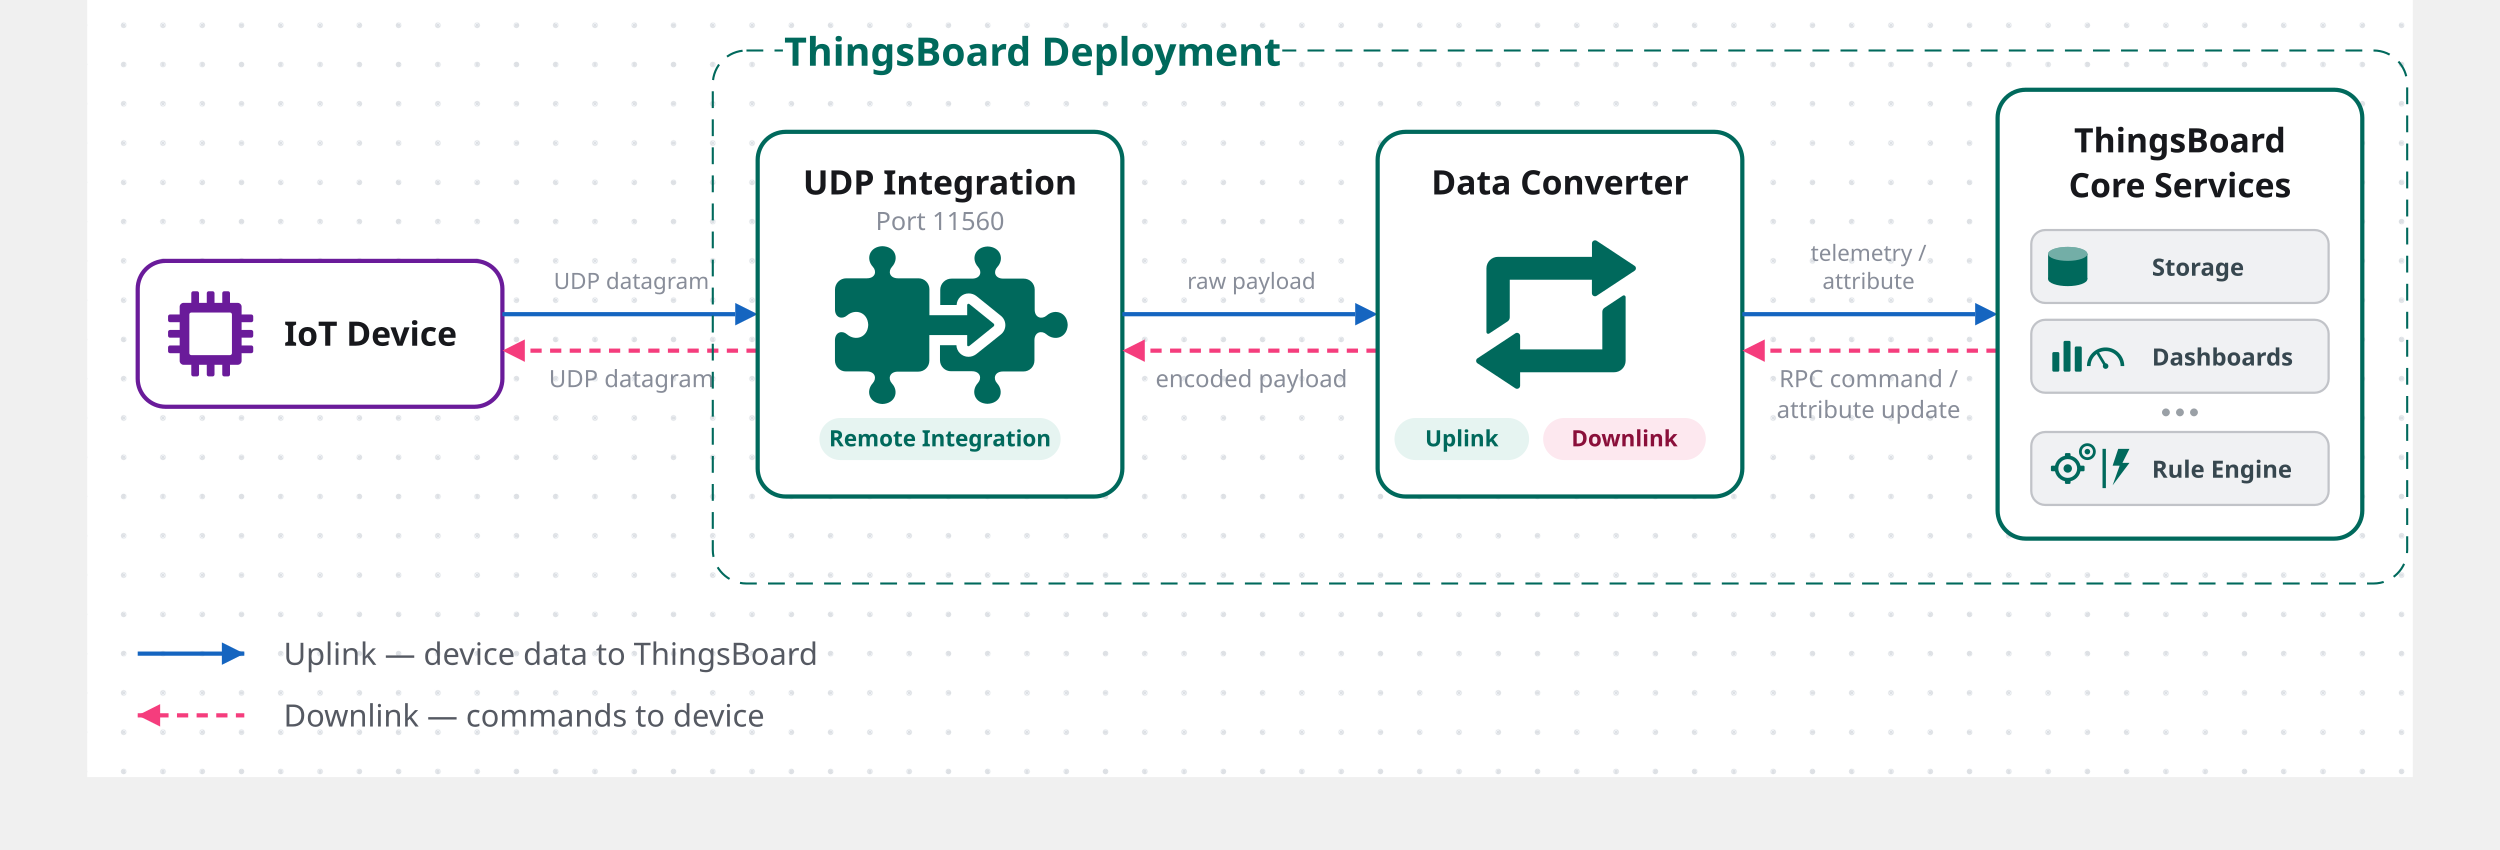
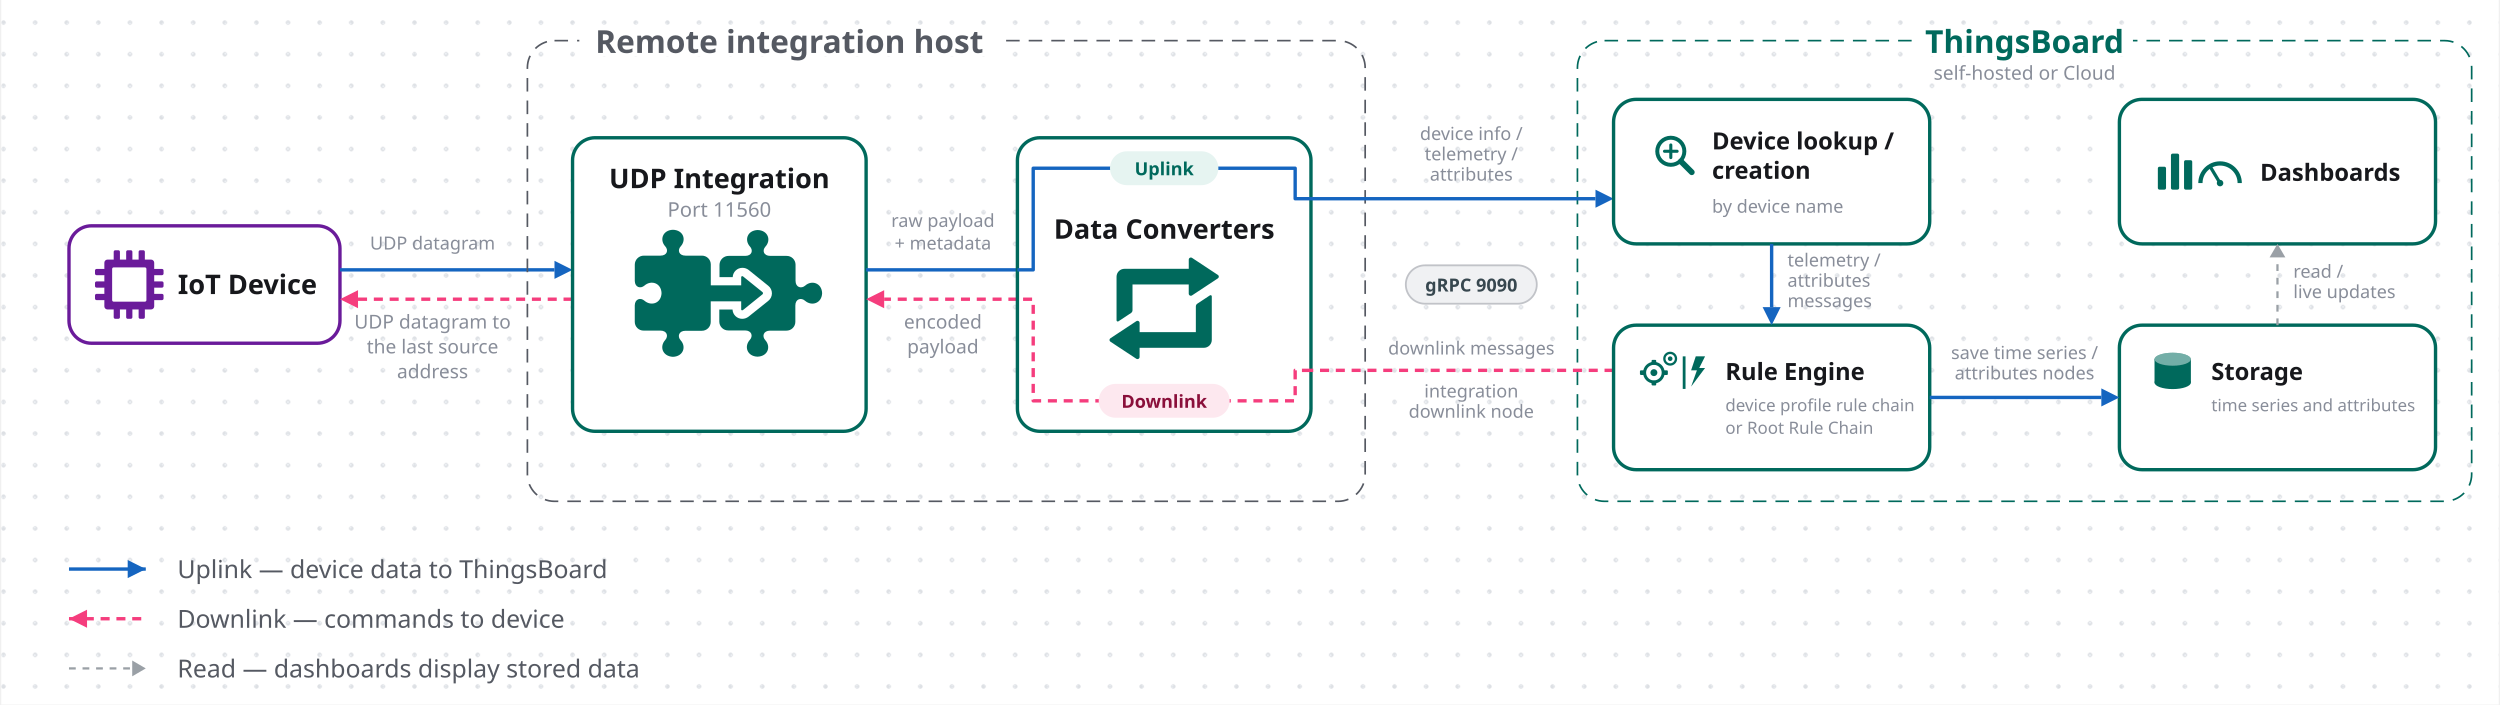
- <svg xmlns="http://www.w3.org/2000/svg" width="1400" height="476" viewBox="8 26 829 303">
+ <svg xmlns="http://www.w3.org/2000/svg" width="1430" height="403" viewBox="6 25 1106 312">
  <defs>
    <clipPath id="clip0">
-       <path fill="#fff" d="M8 0h829v303H8z" />
+       <path fill="#fff" d="M6 25h1106v312H6z" />
    </clipPath>
    <pattern id="dots" width="14" height="14" x="0" y="0" patternUnits="userSpaceOnUse">
      <circle cx="7" cy="7" r="1" fill="#dde0e4" />
    </pattern>
  </defs>
  <g clip-path="url(#clip0)">
-     <path fill="#fff" d="M8 0h829v303H8z" />
-     <path fill="url(#dots)" d="M8 0h829v303H8z" />
+     <path fill="#fff" d="M6 25h1106v312H6z" />
+     <path fill="url(#dots)" d="M6 25h1106v312H6z" />
    <g transform="translate(0 33)">
-       <rect width="130" height="52" x="26" y="86" fill="#fff" stroke="#6a1b9a" stroke-width="1.5" rx="10" />
-       <g fill="#6a1b9a" transform="matrix(.69 0 0 .69 31.3 91.3)">
-         <rect width="32" height="32" x="14" y="14" rx="2" />
-         <rect width="22" height="22" x="19" y="19" fill="#fff" rx="1" />
-         <rect width="4" height="7" x="20" y="8" rx="1" />
-         <rect width="4" height="7" x="28" y="8" rx="1" />
-         <rect width="4" height="7" x="36" y="8" rx="1" />
-         <rect width="4" height="7" x="20" y="45" rx="1" />
-         <rect width="4" height="7" x="28" y="45" rx="1" />
-         <rect width="4" height="7" x="36" y="45" rx="1" />
-         <rect width="7" height="4" x="8" y="20" rx="1" />
-         <rect width="7" height="4" x="8" y="28" rx="1" />
-         <rect width="7" height="4" x="8" y="36" rx="1" />
-         <rect width="7" height="4" x="45" y="20" rx="1" />
-         <rect width="7" height="4" x="45" y="28" rx="1" />
-         <rect width="7" height="4" x="45" y="36" rx="1" />
+       <g transform="translate(0 7)">
+         <rect width="120" height="52" x="36" y="85" fill="#fff" stroke="#6a1b9a" stroke-width="1.5" rx="10" />
+         <g fill="#6a1b9a" transform="matrix(.69 0 0 .69 42 90.3)">
+           <rect width="32" height="32" x="14" y="14" rx="2" />
+           <rect width="22" height="22" x="19" y="19" fill="#fff" rx="1" />
+           <rect width="4" height="7" x="20" y="8" rx="1" />
+           <rect width="4" height="7" x="28" y="8" rx="1" />
+           <rect width="4" height="7" x="36" y="8" rx="1" />
+           <rect width="4" height="7" x="20" y="45" rx="1" />
+           <rect width="4" height="7" x="28" y="45" rx="1" />
+           <rect width="4" height="7" x="36" y="45" rx="1" />
+           <rect width="7" height="4" x="8" y="20" rx="1" />
+           <rect width="7" height="4" x="8" y="28" rx="1" />
+           <rect width="7" height="4" x="8" y="36" rx="1" />
+           <rect width="7" height="4" x="45" y="20" rx="1" />
+           <rect width="7" height="4" x="45" y="28" rx="1" />
+           <rect width="7" height="4" x="45" y="36" rx="1" />
+         </g>
+         <text x="115" y="111" fill="#17181c" dominant-baseline="middle" font-family="system-ui,sans-serif" font-size="12" font-weight="600" text-anchor="middle">IoT Device</text>
      </g>
-       <text x="109" y="112" fill="#17181c" dominant-baseline="middle" font-family="system-ui,sans-serif" font-size="12" font-weight="600" text-anchor="middle">IoT Device</text>
-       <path stroke="#1565c0" stroke-width="1.5" d="M156 105h83" />
-       <path fill="#1565c0" d="m239 101 8 4-8 4z" />
-       <text x="202" y="96" fill="#888d99" font-family="system-ui,sans-serif" font-size="8" text-anchor="middle">UDP datagram</text>
-       <path stroke="#f53d7d" stroke-dasharray="4,3" stroke-width="1.5" d="M247 118h-83" />
-       <path fill="#f53d7d" d="m164 114-8 4 8 4z" />
-       <text x="202" y="131" fill="#888d99" font-family="system-ui,sans-serif" font-size="8.5" text-anchor="middle">UDP datagram</text>
-       <rect width="604" height="190" x="231" y="11" fill="none" stroke="#00695c" stroke-dasharray="6,4" stroke-width=".75" rx="12" />
-       <path fill="#fff" d="M256 4h178v14H256z" />
-       <text x="345" y="11" fill="#00695c" dominant-baseline="central" font-family="system-ui,sans-serif" font-size="14" font-weight="600" text-anchor="middle" textLength="174">ThingsBoard Deployment</text>
-       <rect width="130" height="130" x="247" y="40" fill="#fff" stroke="#00695c" stroke-width="1.5" rx="10" />
-       <text x="312" y="53" fill="#17181c" dominant-baseline="hanging" font-family="system-ui,sans-serif" font-size="12" font-weight="600" text-anchor="middle">UDP Integration</text>
-       <text x="312" y="68" fill="#888d99" dominant-baseline="hanging" font-family="system-ui,sans-serif" font-size="9" text-anchor="middle">Port 11560</text>
-       <g fill="#00695c">
-         <path d="M278.48 125.4h7.39c3 0 3.7 2.45 2.14 4.21-2.58 2.87-1.2 7.16 3.43 7.41 4.64-.16 6.01-4.54 3.43-7.32-1.54-1.69-.86-4.22 2.14-4.22h7.22a3.9 3.9 0 0 0 3.96-3.88v-9.17h13.49v3.63c0 .33.42.5.78.25l8.68-7a.66.66 0 0 0 0-.93l-8.68-7c-.34-.25-.78 0-.78.34v3.63h-13.46v-9.26a3.9 3.9 0 0 0-3.95-3.88h-7.22c-3.01 0-3.7-2.45-2.14-4.13 2.58-2.87 1.2-7.17-3.44-7.33-4.63.16-6 4.54-3.43 7.33 1.55 1.68.87 4.13-2.14 4.13h-7.3a4 4 0 0 0-4.04 3.96v7.26c.08 2.87 2.58 3.53 4.3 2.02 2.92-2.54 7.38-1.19 7.55 3.36-.17 4.55-4.63 5.9-7.56 3.37-1.71-1.52-4.2-.85-4.3 2.01v7.33a3.87 3.87 0 0 0 3.93 3.88" />
-         <path d="M315.95 125.33h7.4c3 0 3.7 2.53 2.13 4.22-2.58 2.86-1.2 7.24 3.43 7.4 4.64-.16 6.02-4.46 3.44-7.32-1.55-1.68-.87-4.21 2.14-4.21h7.22a3.9 3.9 0 0 0 3.95-3.88v-7.25c0-2.95 2.59-3.63 4.3-2.1 2.92 2.53 7.39 1.18 7.56-3.36-.17-4.55-4.64-5.9-7.47-3.37-1.72 1.52-4.3.85-4.3-2.1V96.2a3.9 3.9 0 0 0-3.96-3.88h-7.22c-3 0-3.7-2.45-2.14-4.13 2.58-2.78 1.2-7.16-3.43-7.33-4.64.17-6.01 4.47-3.43 7.33 1.54 1.68.86 4.13-2.14 4.13h-7.3a4 4 0 0 0-4.05 3.97v5.44h5.84a4.3 4.3 0 0 1 4.3-4.13 4.5 4.5 0 0 1 2.75.93l8.68 7a4.27 4.27 0 0 1 0 6.73l-8.76 7c-.78.58-1.72.93-2.75.93a4.3 4.3 0 0 1-4.3-4.13h-5.85v5.4a3.9 3.9 0 0 0 3.96 3.87" />
+       <path stroke="#1565c0" stroke-width="1.5" d="M156 111.5h95" />
+       <path fill="#1565c0" d="m251 107.5 8 4-8 4z" />
+       <text x="197" y="102.5" fill="#888d99" font-family="system-ui,sans-serif" font-size="8" text-anchor="middle">UDP datagram</text>
+       <path stroke="#f53d7d" stroke-dasharray="4,3" stroke-width="1.5" d="M259 124.5h-95" />
+       <path fill="#f53d7d" d="m164 120.5-8 4 8 4z" />
+       <text x="197" y="137.5" fill="#888d99" font-family="system-ui,sans-serif" font-size="8.5" text-anchor="middle">UDP datagram to</text>
+       <text x="197" y="148.5" fill="#888d99" font-family="system-ui,sans-serif" font-size="8.5" text-anchor="middle">the last source</text>
+       <text x="197" y="159.5" fill="#888d99" font-family="system-ui,sans-serif" font-size="8.5" text-anchor="middle">address</text>
+       <rect width="371" height="204" x="239" y="10" fill="none" stroke="#555962" stroke-dasharray="6,4" stroke-width=".75" rx="12" />
+       <path fill="#fff" d="M262 3h186v14H262z" />
+       <text x="355" y="10" fill="#555962" dominant-baseline="central" font-family="system-ui,sans-serif" font-size="14" font-weight="600" text-anchor="middle" textLength="180">Remote integration host</text>
+       <rect width="396" height="204" x="704" y="10" fill="none" stroke="#00695c" stroke-dasharray="6,4" stroke-width=".75" rx="12" />
+       <path fill="#fff" d="M854 3h96v14h-96z" />
+       <text x="902" y="10" fill="#00695c" dominant-baseline="central" font-family="system-ui,sans-serif" font-size="14" font-weight="600" text-anchor="middle" textLength="88">ThingsBoard</text>
+       <text x="902" y="24" fill="#888d99" dominant-baseline="central" font-family="system-ui,sans-serif" font-size="8.5" text-anchor="middle">self-hosted or Cloud</text>
+       <g transform="translate(12 13)">
+         <rect width="130" height="130" x="247" y="40" fill="#fff" stroke="#00695c" stroke-width="1.5" rx="10" />
+         <text x="312" y="53" fill="#17181c" dominant-baseline="hanging" font-family="system-ui,sans-serif" font-size="12" font-weight="600" text-anchor="middle">UDP Integration</text>
+         <text x="312" y="68" fill="#888d99" dominant-baseline="hanging" font-family="system-ui,sans-serif" font-size="9" text-anchor="middle">Port 11560</text>
+         <g fill="#00695c">
+           <path d="M278.48 125.4h7.39c3 0 3.7 2.45 2.14 4.21-2.58 2.87-1.2 7.16 3.43 7.41 4.64-.16 6.01-4.54 3.43-7.32-1.54-1.69-.86-4.22 2.14-4.22h7.22a3.9 3.9 0 0 0 3.96-3.88v-9.17h13.49v3.63c0 .33.42.5.78.25l8.68-7a.66.66 0 0 0 0-.93l-8.68-7c-.34-.25-.78 0-.78.34v3.63h-13.46v-9.26a3.9 3.9 0 0 0-3.95-3.88h-7.22c-3.01 0-3.7-2.45-2.14-4.13 2.58-2.87 1.2-7.17-3.44-7.33-4.63.16-6 4.54-3.43 7.33 1.55 1.68.87 4.13-2.14 4.13h-7.3a4 4 0 0 0-4.04 3.96v7.26c.08 2.87 2.58 3.53 4.3 2.02 2.92-2.54 7.38-1.19 7.55 3.36-.17 4.55-4.63 5.9-7.56 3.37-1.71-1.52-4.2-.85-4.3 2.01v7.33a3.87 3.87 0 0 0 3.93 3.88" />
+           <path d="M315.95 125.33h7.4c3 0 3.7 2.53 2.13 4.22-2.58 2.86-1.2 7.24 3.43 7.4 4.64-.16 6.02-4.46 3.44-7.32-1.55-1.68-.87-4.21 2.14-4.21h7.22a3.9 3.9 0 0 0 3.95-3.88v-7.25c0-2.95 2.59-3.63 4.3-2.1 2.92 2.53 7.39 1.18 7.56-3.36-.17-4.55-4.64-5.9-7.47-3.37-1.72 1.52-4.3.85-4.3-2.1V96.2a3.9 3.9 0 0 0-3.96-3.88h-7.22c-3 0-3.7-2.45-2.14-4.13 2.58-2.78 1.2-7.16-3.43-7.33-4.64.17-6.01 4.47-3.43 7.33 1.54 1.68.86 4.13-2.14 4.13h-7.3a4 4 0 0 0-4.05 3.97v5.44h5.84a4.3 4.3 0 0 1 4.3-4.13 4.5 4.5 0 0 1 2.75.93l8.68 7a4.27 4.27 0 0 1 0 6.73l-8.76 7c-.78.58-1.72.93-2.75.93a4.3 4.3 0 0 1-4.3-4.13h-5.85v5.4a3.9 3.9 0 0 0 3.96 3.87" />
+         </g>
      </g>
-       <rect width="86" height="15" x="269" y="142" fill="#e6f4f1" rx="7.5" />
-       <text x="312" y="149" fill="#00695c" dominant-baseline="central" font-family="system-ui,sans-serif" font-size="8" font-weight="700" text-anchor="middle">Remote Integration</text>
-       <path stroke="#1565c0" stroke-width="1.5" d="M377 105h83" />
-       <path fill="#1565c0" d="m460 101 8 4-8 4z" />
-       <text x="423" y="96" fill="#888d99" font-family="system-ui,sans-serif" font-size="8" text-anchor="middle">raw payload</text>
-       <path stroke="#f53d7d" stroke-dasharray="4,3" stroke-width="1.5" d="M468 118h-83" />
-       <path fill="#f53d7d" d="m385 114-8 4 8 4z" />
-       <text x="423" y="131" fill="#888d99" font-family="system-ui,sans-serif" font-size="8.5" text-anchor="middle">encoded payload</text>
-       <rect width="130" height="130" x="468" y="40" fill="#fff" stroke="#00695c" stroke-width="1.5" rx="10" />
-       <text x="533" y="53" fill="#17181c" dominant-baseline="hanging" font-family="system-ui,sans-serif" font-size="12" font-weight="600" text-anchor="middle">Data Converter</text>
-       <g fill="#00695c">
-         <path d="m559.58 87.75-13.46-8.89a1.1 1.1 0 0 0-1.72.9v4.8h-33.46a4.1 4.1 0 0 0-4.16 4.08v22.75c0 .49.57.79.98.51l6.54-4.31c.5-.32.8-.88.8-1.48V92.72h29.28v4.8c0 .88.98 1.4 1.72.9l13.46-8.88c.68-.43.68-1.37.02-1.8m-4.16 10.64-6.53 4.32c-.5.32-.8.87-.8 1.47v13.37h-29.3v-4.8a1.1 1.1 0 0 0-1.73-.9l-13.46 8.88a1.07 1.07 0 0 0 0 1.8l13.46 8.88a1.1 1.1 0 0 0 1.73-.9v-4.8h33.43a4.1 4.1 0 0 0 4.18-4.08V98.89a.62.62 0 0 0-.98-.5" />
+       <path stroke="#1565c0" stroke-width="1.5" d="M389 111.5h67" />
+       <text x="423" y="92.5" fill="#888d99" font-family="system-ui,sans-serif" font-size="8" text-anchor="middle">raw payload</text>
+       <text x="423" y="102.5" fill="#888d99" font-family="system-ui,sans-serif" font-size="8" text-anchor="middle">+ metadata</text>
+       <path stroke="#f53d7d" stroke-dasharray="4,3" stroke-width="1.5" d="M456 124.5h-59" />
+       <path fill="#f53d7d" d="m397 120.5-8 4 8 4z" />
+       <text x="423" y="137.5" fill="#888d99" font-family="system-ui,sans-serif" font-size="8.5" text-anchor="middle">encoded</text>
+       <text x="423" y="148.5" fill="#888d99" font-family="system-ui,sans-serif" font-size="8.5" text-anchor="middle">payload</text>
+       <g>
+         <g transform="translate(-150 33)">
+           <rect width="130" height="130" x="606" y="20" fill="#fff" stroke="#00695c" stroke-width="1.5" rx="10" />
+           <path fill="none" stroke="#1565c0" stroke-linejoin="round" stroke-width="1.5" d="M606 78.5h7v-45h116V47h7" />
+           <path fill="none" stroke="#f53d7d" stroke-dasharray="4,3" stroke-linejoin="round" stroke-width="1.5" d="M736 123h-7v13.5H613v-45h-7" />
+           <rect width="48" height="15" x="647" y="26" fill="#e6f4f1" rx="7.5" />
+           <text x="671" y="33.5" fill="#00695c" dominant-baseline="central" font-family="system-ui,sans-serif" font-size="8" font-weight="700" text-anchor="middle">Uplink</text>
+           <text x="671" y="60.5" fill="#17181c" dominant-baseline="middle" font-family="system-ui,sans-serif" font-size="12" font-weight="600" text-anchor="middle">Data Converters</text>
+           <g>
+             <g fill="#00695c">
+               <path d="m694.78 80.75-11.44-7.55a.94.94 0 0 0-1.46.76v4.08h-28.44a3.5 3.5 0 0 0-3.54 3.47v19.35c0 .41.49.67.84.43l5.55-3.67c.43-.27.68-.74.68-1.25v-11.4h24.9v4.09a.93.93 0 0 0 1.45.76l11.45-7.55a.9.9 0 0 0 .01-1.53m-3.53 9.05-5.55 3.67c-.43.27-.68.74-.68 1.25v11.36h-24.9V102a.94.94 0 0 0-1.48-.76l-11.44 7.55a.9.9 0 0 0 0 1.53l11.44 7.54a.94.94 0 0 0 1.47-.76v-4.08h28.42a3.5 3.5 0 0 0 3.55-3.47V90.22a.53.53 0 0 0-.83-.42" />
+             </g>
+           </g>
+           <rect width="58" height="15" x="642" y="129" fill="#fde8ef" rx="7.5" />
+           <text x="671" y="136.5" fill="#8a0f3a" dominant-baseline="central" font-family="system-ui,sans-serif" font-size="8" font-weight="700" text-anchor="middle">Downlink</text>
+         </g>
      </g>
-       <rect width="48" height="15" x="474" y="142" fill="#e6f4f1" rx="7.5" />
-       <text x="498" y="149" fill="#00695c" dominant-baseline="central" font-family="system-ui,sans-serif" font-size="8" font-weight="700" text-anchor="middle">Uplink</text>
-       <rect width="58" height="15" x="527" y="142" fill="#fde8ef" rx="7.5" />
-       <text x="556" y="149" fill="#8a0f3a" dominant-baseline="central" font-family="system-ui,sans-serif" font-size="8" font-weight="700" text-anchor="middle">Downlink</text>
-       <path stroke="#1565c0" stroke-width="1.5" d="M598 105h83" />
-       <path fill="#1565c0" d="m681 101 8 4-8 4z" />
-       <text x="643" y="86" fill="#888d99" font-family="system-ui,sans-serif" font-size="8" text-anchor="middle">telemetry /</text>
-       <text x="643" y="96" fill="#888d99" font-family="system-ui,sans-serif" font-size="8" text-anchor="middle">attribute</text>
-       <path stroke="#f53d7d" stroke-dasharray="4,3" stroke-width="1.5" d="M689 118h-83" />
-       <path fill="#f53d7d" d="m606 114-8 4 8 4z" />
-       <text x="643" y="131" fill="#888d99" font-family="system-ui,sans-serif" font-size="8.5" text-anchor="middle">RPC command /</text>
-       <text x="643" y="142" fill="#888d99" font-family="system-ui,sans-serif" font-size="8.5" text-anchor="middle">attribute update</text>
-       <rect width="130" height="160" x="689" y="25" fill="#fff" stroke="#00695c" stroke-width="1.5" rx="10" />
-       <text x="754" y="38" fill="#17181c" dominant-baseline="hanging" font-family="system-ui,sans-serif" font-size="12" font-weight="600" text-anchor="middle">ThingsBoard</text>
-       <text x="754" y="54" fill="#17181c" dominant-baseline="hanging" font-family="system-ui,sans-serif" font-size="12" font-weight="600" text-anchor="middle">Core Services</text>
-       <g transform="translate(0 25)">
-         <rect width="106" height="26" x="701" y="50" fill="#f0f1f3" stroke="#c1c3c8" stroke-width=".8" rx="5" />
-         <g fill="#00695c" transform="translate(45 -6.5)">
-           <ellipse cx="669" cy="65" rx="7" ry="2.5" />
-           <path d="M662 65h14v9h-14z" />
-           <ellipse cx="669" cy="74" rx="7" ry="2.5" />
-           <ellipse cx="669" cy="65" fill="#e6f4f1" opacity=".5" rx="7" ry="2.5" />
+       <path stroke="#1565c0" stroke-width="1.5" d="M586 80h126" />
+       <path fill="#1565c0" d="m712 76 8 4-8 4z" />
+       <text x="657" y="54" fill="#888d99" font-family="system-ui,sans-serif" font-size="8" text-anchor="middle">device info /</text>
+       <text x="657" y="63" fill="#888d99" font-family="system-ui,sans-serif" font-size="8" text-anchor="middle">telemetry /</text>
+       <text x="657" y="72" fill="#888d99" font-family="system-ui,sans-serif" font-size="8" text-anchor="middle">attributes</text>
+       <rect width="58" height="17" x="628" y="109.5" fill="#f0f1f3" stroke="#c1c3c8" stroke-width=".8" rx="8.5" />
+       <text x="657" y="118" fill="#37474f" dominant-baseline="central" font-family="system-ui,sans-serif" font-size="8" font-weight="700" text-anchor="middle">gRPC 9090</text>
+       <path stroke="#f53d7d" stroke-dasharray="4,3" stroke-width="1.5" d="M720 156H586" />
+       <text x="657" y="149" fill="#888d99" font-family="system-ui,sans-serif" font-size="8" text-anchor="middle">downlink messages</text>
+       <text x="657" y="168" fill="#888d99" font-family="system-ui,sans-serif" font-size="8" text-anchor="middle">integration</text>
+       <text x="657" y="177" fill="#888d99" font-family="system-ui,sans-serif" font-size="8" text-anchor="middle">downlink node</text>
+       <rect width="140" height="64" x="720" y="36" fill="#fff" stroke="#00695c" stroke-width="1.5" rx="10" />
+       <g>
+         <g fill="none" stroke="#00695c" stroke-linecap="round" transform="matrix(.8 0 0 .8 155.75 11.79)">
+           <circle cx="737" cy="59" r="7.5" stroke-width="2.2" />
+           <path stroke-width="3.2" d="m742.6 64.6 6 6" />
+           <path stroke-width="1.7" d="M733.5 59h7m-3.5-3.5v7" />
        </g>
-         <text x="744" y="63" fill="#37474f" dominant-baseline="central" font-family="system-ui,sans-serif" font-size="8.5" font-weight="600">Storage</text>
-         <rect width="106" height="26" x="701" y="82" fill="#f0f1f3" stroke="#c1c3c8" stroke-width=".8" rx="5" />
-         <g fill="#00695c" transform="translate(47.5 -5.5)">
-           <rect width="2.5" height="7" x="661" y="99" rx=".5" />
-           <rect width="2.5" height="11" x="665" y="95" rx=".5" />
-           <rect width="2.5" height="9" x="669" y="97" rx=".5" />
-           <path fill="none" stroke="#00695c" stroke-width="1.3" d="M674 104a6 6 0 0 1 12 0" />
-           <path stroke="#00695c" stroke-linecap="round" d="m680 104-3-5" />
-           <circle cx="680" cy="104" r="1" />
+       </g>
+       <text x="763.6" y="54.1" fill="#17181c" dominant-baseline="central" font-family="system-ui,sans-serif" font-size="10.5" font-weight="600" lengthAdjust="spacingAndGlyphs" textLength="77">Device lookup /</text>
+       <text x="763.6" y="67.1" fill="#17181c" dominant-baseline="central" font-family="system-ui,sans-serif" font-size="10.5" font-weight="600" lengthAdjust="spacingAndGlyphs" textLength="40.8">creation</text>
+       <text x="763.6" y="83.1" fill="#888d99" dominant-baseline="central" font-family="system-ui,sans-serif" font-size="8" lengthAdjust="spacingAndGlyphs" textLength="56">by device name</text>
+       <rect width="140" height="64" x="944" y="36" fill="#fff" stroke="#00695c" stroke-width="1.5" rx="10" />
+       <g>
+         <g>
+           <g fill="#00695c" transform="translate(2.58 -77.72)scale(1.45)">
+             <rect width="2.5" height="7" x="661" y="99" rx=".5" />
+             <rect width="2.5" height="11" x="665" y="95" rx=".5" />
+             <rect width="2.5" height="9" x="669" y="97" rx=".5" />
+             <path fill="none" stroke="#00695c" stroke-width="1.3" d="M674 104a6 6 0 0 1 12 0" />
+             <path stroke="#00695c" stroke-linecap="round" d="m680 104-3-5" />
+             <circle cx="680" cy="104" r="1" />
+           </g>
        </g>
-         <text x="744" y="95" fill="#37474f" dominant-baseline="central" font-family="system-ui,sans-serif" font-size="8.5" font-weight="600">Dashboards</text>
-         <circle cx="749" cy="115" r="1.4" fill="#9aa0a6" />
-         <circle cx="754" cy="115" r="1.4" fill="#9aa0a6" />
-         <circle cx="759" cy="115" r="1.4" fill="#9aa0a6" />
-         <rect width="106" height="26" x="701" y="122" fill="#f0f1f3" stroke="#c1c3c8" stroke-width=".8" rx="5" />
-         <g fill="#00695c" transform="translate(49)">
-           <circle cx="665" cy="135" r="4" fill="none" stroke="#00695c" stroke-width="1.3" />
-           <circle cx="665" cy="135" r="1.5" />
-           <rect width="2" height="2" x="664" y="129.5" rx=".4" />
-           <rect width="2" height="2" x="664" y="138.5" rx=".4" />
-           <rect width="2" height="2" x="659" y="134" rx=".4" />
-           <rect width="2" height="2" x="669" y="134" rx=".4" />
-           <circle cx="672" cy="129" r="2.5" fill="none" stroke="#00695c" />
-           <circle cx="672" cy="129" r="1" />
-           <path stroke="#00695c" stroke-width="1.2" d="M678 128v14" />
-           <path d="m683 128-2 6h2.5l-2.5 7 6-8h-2.5l2.5-5z" />
+       </g>
+       <text x="1006.3" y="68" fill="#17181c" dominant-baseline="central" font-family="system-ui,sans-serif" font-size="10.5" font-weight="600" lengthAdjust="spacingAndGlyphs" textLength="60.7">Dashboards</text>
+       <rect width="140" height="64" x="720" y="136" fill="#fff" stroke="#00695c" stroke-width="1.5" rx="10" />
+       <g>
+         <g>
+           <g fill="#00695c" transform="translate(52.91 17.97)scale(1.03)">
+             <circle cx="665" cy="135" r="4" fill="none" stroke="#00695c" stroke-width="1.3" />
+             <circle cx="665" cy="135" r="1.5" />
+             <rect width="2" height="2" x="664" y="129.5" rx=".4" />
+             <rect width="2" height="2" x="664" y="138.5" rx=".4" />
+             <rect width="2" height="2" x="659" y="134" rx=".4" />
+             <rect width="2" height="2" x="669" y="134" rx=".4" />
+             <circle cx="672" cy="129" r="2.5" fill="none" stroke="#00695c" />
+             <circle cx="672" cy="129" r="1" />
+             <path stroke="#00695c" stroke-width="1.2" d="M678 128v14" />
+             <path d="m683 128-2 6h2.5l-2.5 7 6-8h-2.5l2.5-5z" />
+           </g>
        </g>
-         <text x="744" y="135" fill="#37474f" dominant-baseline="central" font-family="system-ui,sans-serif" font-size="8.5" font-weight="600">Rule Engine</text>
      </g>
+       <text x="769.5" y="156.2" fill="#17181c" dominant-baseline="central" font-family="system-ui,sans-serif" font-size="10.5" font-weight="600" lengthAdjust="spacingAndGlyphs" textLength="60.7">Rule Engine</text>
+       <text x="769.5" y="171.2" fill="#888d99" dominant-baseline="central" font-family="system-ui,sans-serif" font-size="7.5" lengthAdjust="spacingAndGlyphs" textLength="78.8">device profile rule chain</text>
+       <text x="769.5" y="181.2" fill="#888d99" dominant-baseline="central" font-family="system-ui,sans-serif" font-size="7.5" lengthAdjust="spacingAndGlyphs" textLength="63.8">or Root Rule Chain</text>
+       <rect width="140" height="64" x="944" y="136" fill="#fff" stroke="#00695c" stroke-width="1.5" rx="10" />
      <g>
-         <path stroke="#1565c0" stroke-width="1.5" d="M26 226h38" />
-         <path fill="#1565c0" d="m56 222 8 4-8 4z" />
-         <text x="78" y="230" fill="#555962" font-family="system-ui,sans-serif" font-size="11">Uplink — device data to ThingsBoard</text>
-         <path stroke="#f53d7d" stroke-dasharray="4,3" stroke-width="1.5" d="M26 248h38" />
-         <path fill="#f53d7d" d="m34 244-8 4 8 4z" />
-         <text x="78" y="252" fill="#555962" font-family="system-ui,sans-serif" font-size="11">Downlink — commands to device</text>
+         <g>
+           <g fill="#00695c" transform="translate(198.26 76.33)scale(1.15)">
+             <ellipse cx="669" cy="65" rx="7" ry="2.5" />
+             <path d="M662 65h14v9h-14z" />
+             <ellipse cx="669" cy="74" rx="7" ry="2.5" />
+             <ellipse cx="669" cy="65" fill="#e6f4f1" opacity=".5" rx="7" ry="2.5" />
+           </g>
+         </g>
      </g>
+       <text x="984.7" y="156.2" fill="#17181c" dominant-baseline="central" font-family="system-ui,sans-serif" font-size="10.5" font-weight="600" lengthAdjust="spacingAndGlyphs" textLength="39.1">Storage</text>
+       <text x="984.7" y="171.2" fill="#888d99" dominant-baseline="central" font-family="system-ui,sans-serif" font-size="7.5" lengthAdjust="spacingAndGlyphs" textLength="83.8">time series and attributes</text>
+       <path stroke="#1565c0" stroke-width="1.5" d="M790 100v28" />
+       <path fill="#1565c0" d="m786 128 4 8 4-8z" />
+       <text x="797" y="110" fill="#888d99" font-family="system-ui,sans-serif" font-size="8">telemetry /</text>
+       <text x="797" y="119" fill="#888d99" font-family="system-ui,sans-serif" font-size="8">attributes</text>
+       <text x="797" y="128" fill="#888d99" font-family="system-ui,sans-serif" font-size="8">messages</text>
+       <path stroke="#1565c0" stroke-width="1.5" d="M860 168h76" />
+       <path fill="#1565c0" d="m936 164 8 4-8 4z" />
+       <text x="902" y="151" fill="#888d99" font-family="system-ui,sans-serif" font-size="8" text-anchor="middle">save time series /</text>
+       <text x="902" y="160" fill="#888d99" font-family="system-ui,sans-serif" font-size="8" text-anchor="middle">attributes nodes</text>
+       <path stroke="#9aa0a6" stroke-dasharray="3,3" d="M1014 136v-30" />
+       <path fill="#9aa0a6" d="m1010.5 106 3.5-6 3.5 6z" />
+       <text x="1021" y="115" fill="#888d99" font-family="system-ui,sans-serif" font-size="8">read /</text>
+       <text x="1021" y="124" fill="#888d99" font-family="system-ui,sans-serif" font-size="8">live updates</text>
+       <path stroke="#1565c0" stroke-width="1.5" d="M36 244h34" />
+       <path fill="#1565c0" d="m62 240 8 4-8 4z" />
+       <text x="84" y="248" fill="#555962" font-family="system-ui,sans-serif" font-size="11">Uplink — device data to ThingsBoard</text>
+       <path stroke="#f53d7d" stroke-dasharray="4,3" stroke-width="1.5" d="M36 266h34" />
+       <path fill="#f53d7d" d="m44 262-8 4 8 4z" />
+       <text x="84" y="270" fill="#555962" font-family="system-ui,sans-serif" font-size="11">Downlink — commands to device</text>
+       <path stroke="#9aa0a6" stroke-dasharray="3,3" d="M36 288h28" />
+       <path fill="#9aa0a6" d="m64 284.5 6 3.5-6 3.5z" />
+       <text x="84" y="292" fill="#555962" font-family="system-ui,sans-serif" font-size="11">Read — dashboards display stored data</text>
    </g>
  </g>
</svg>
